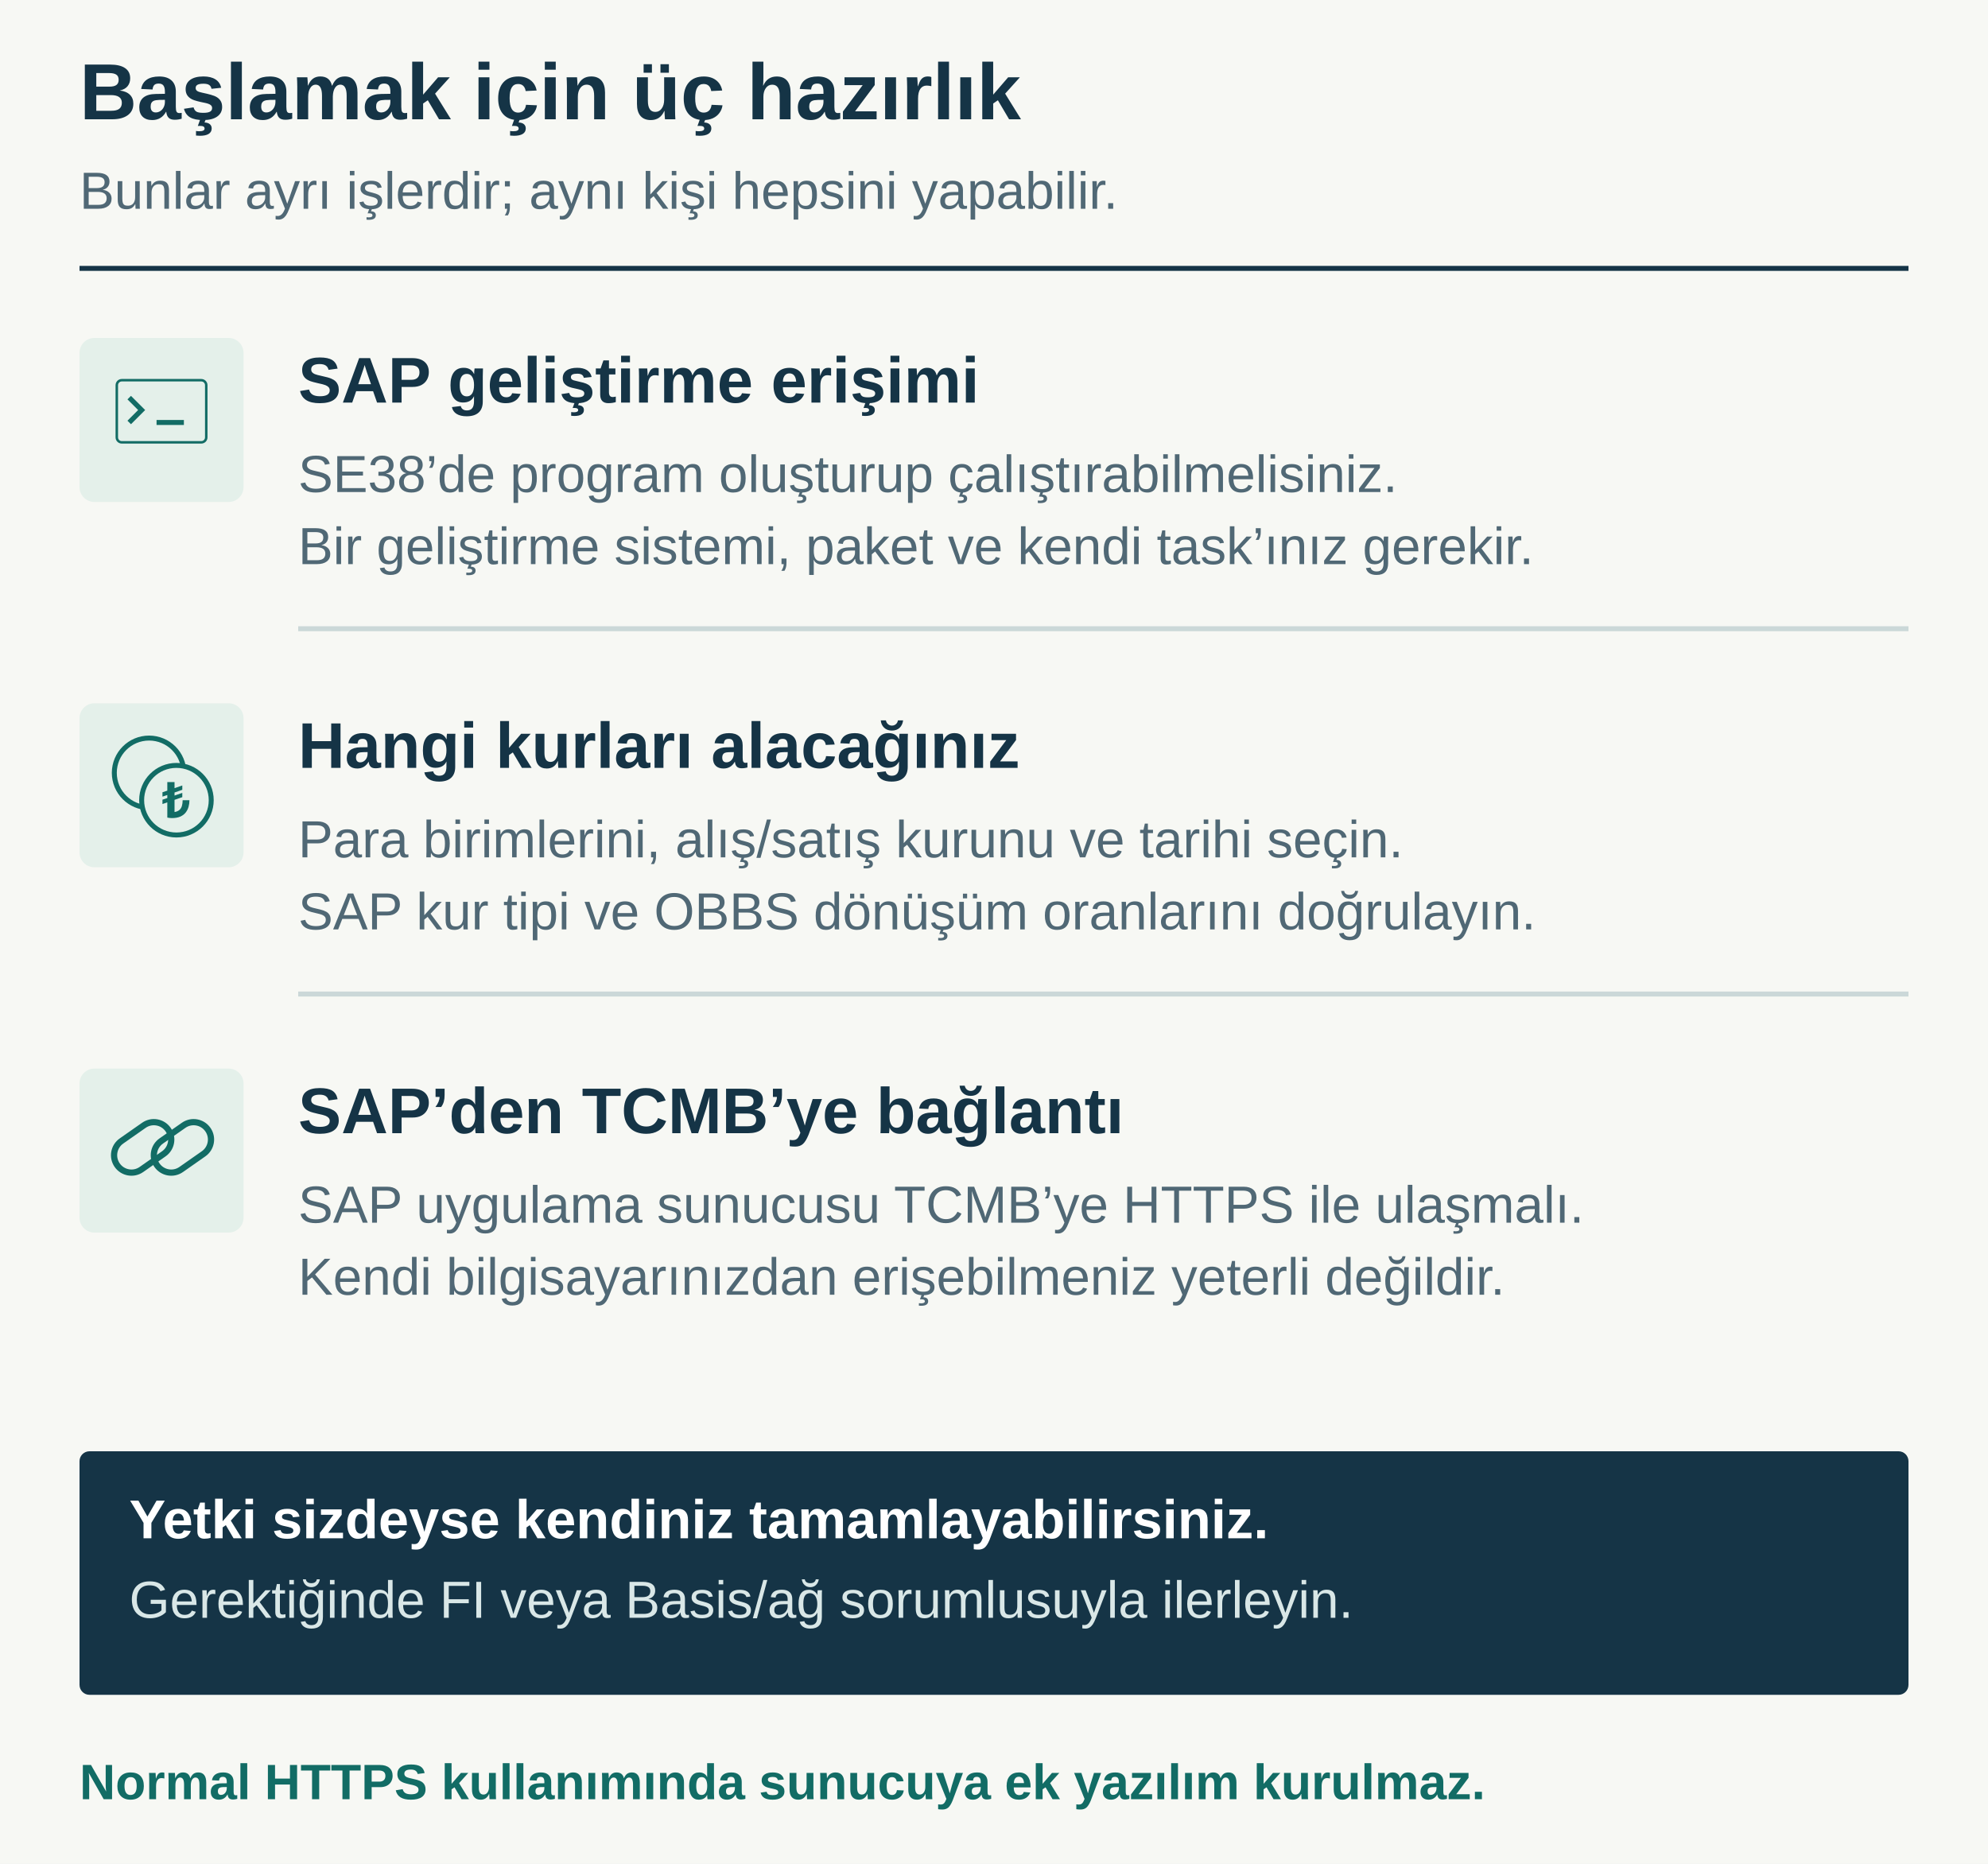
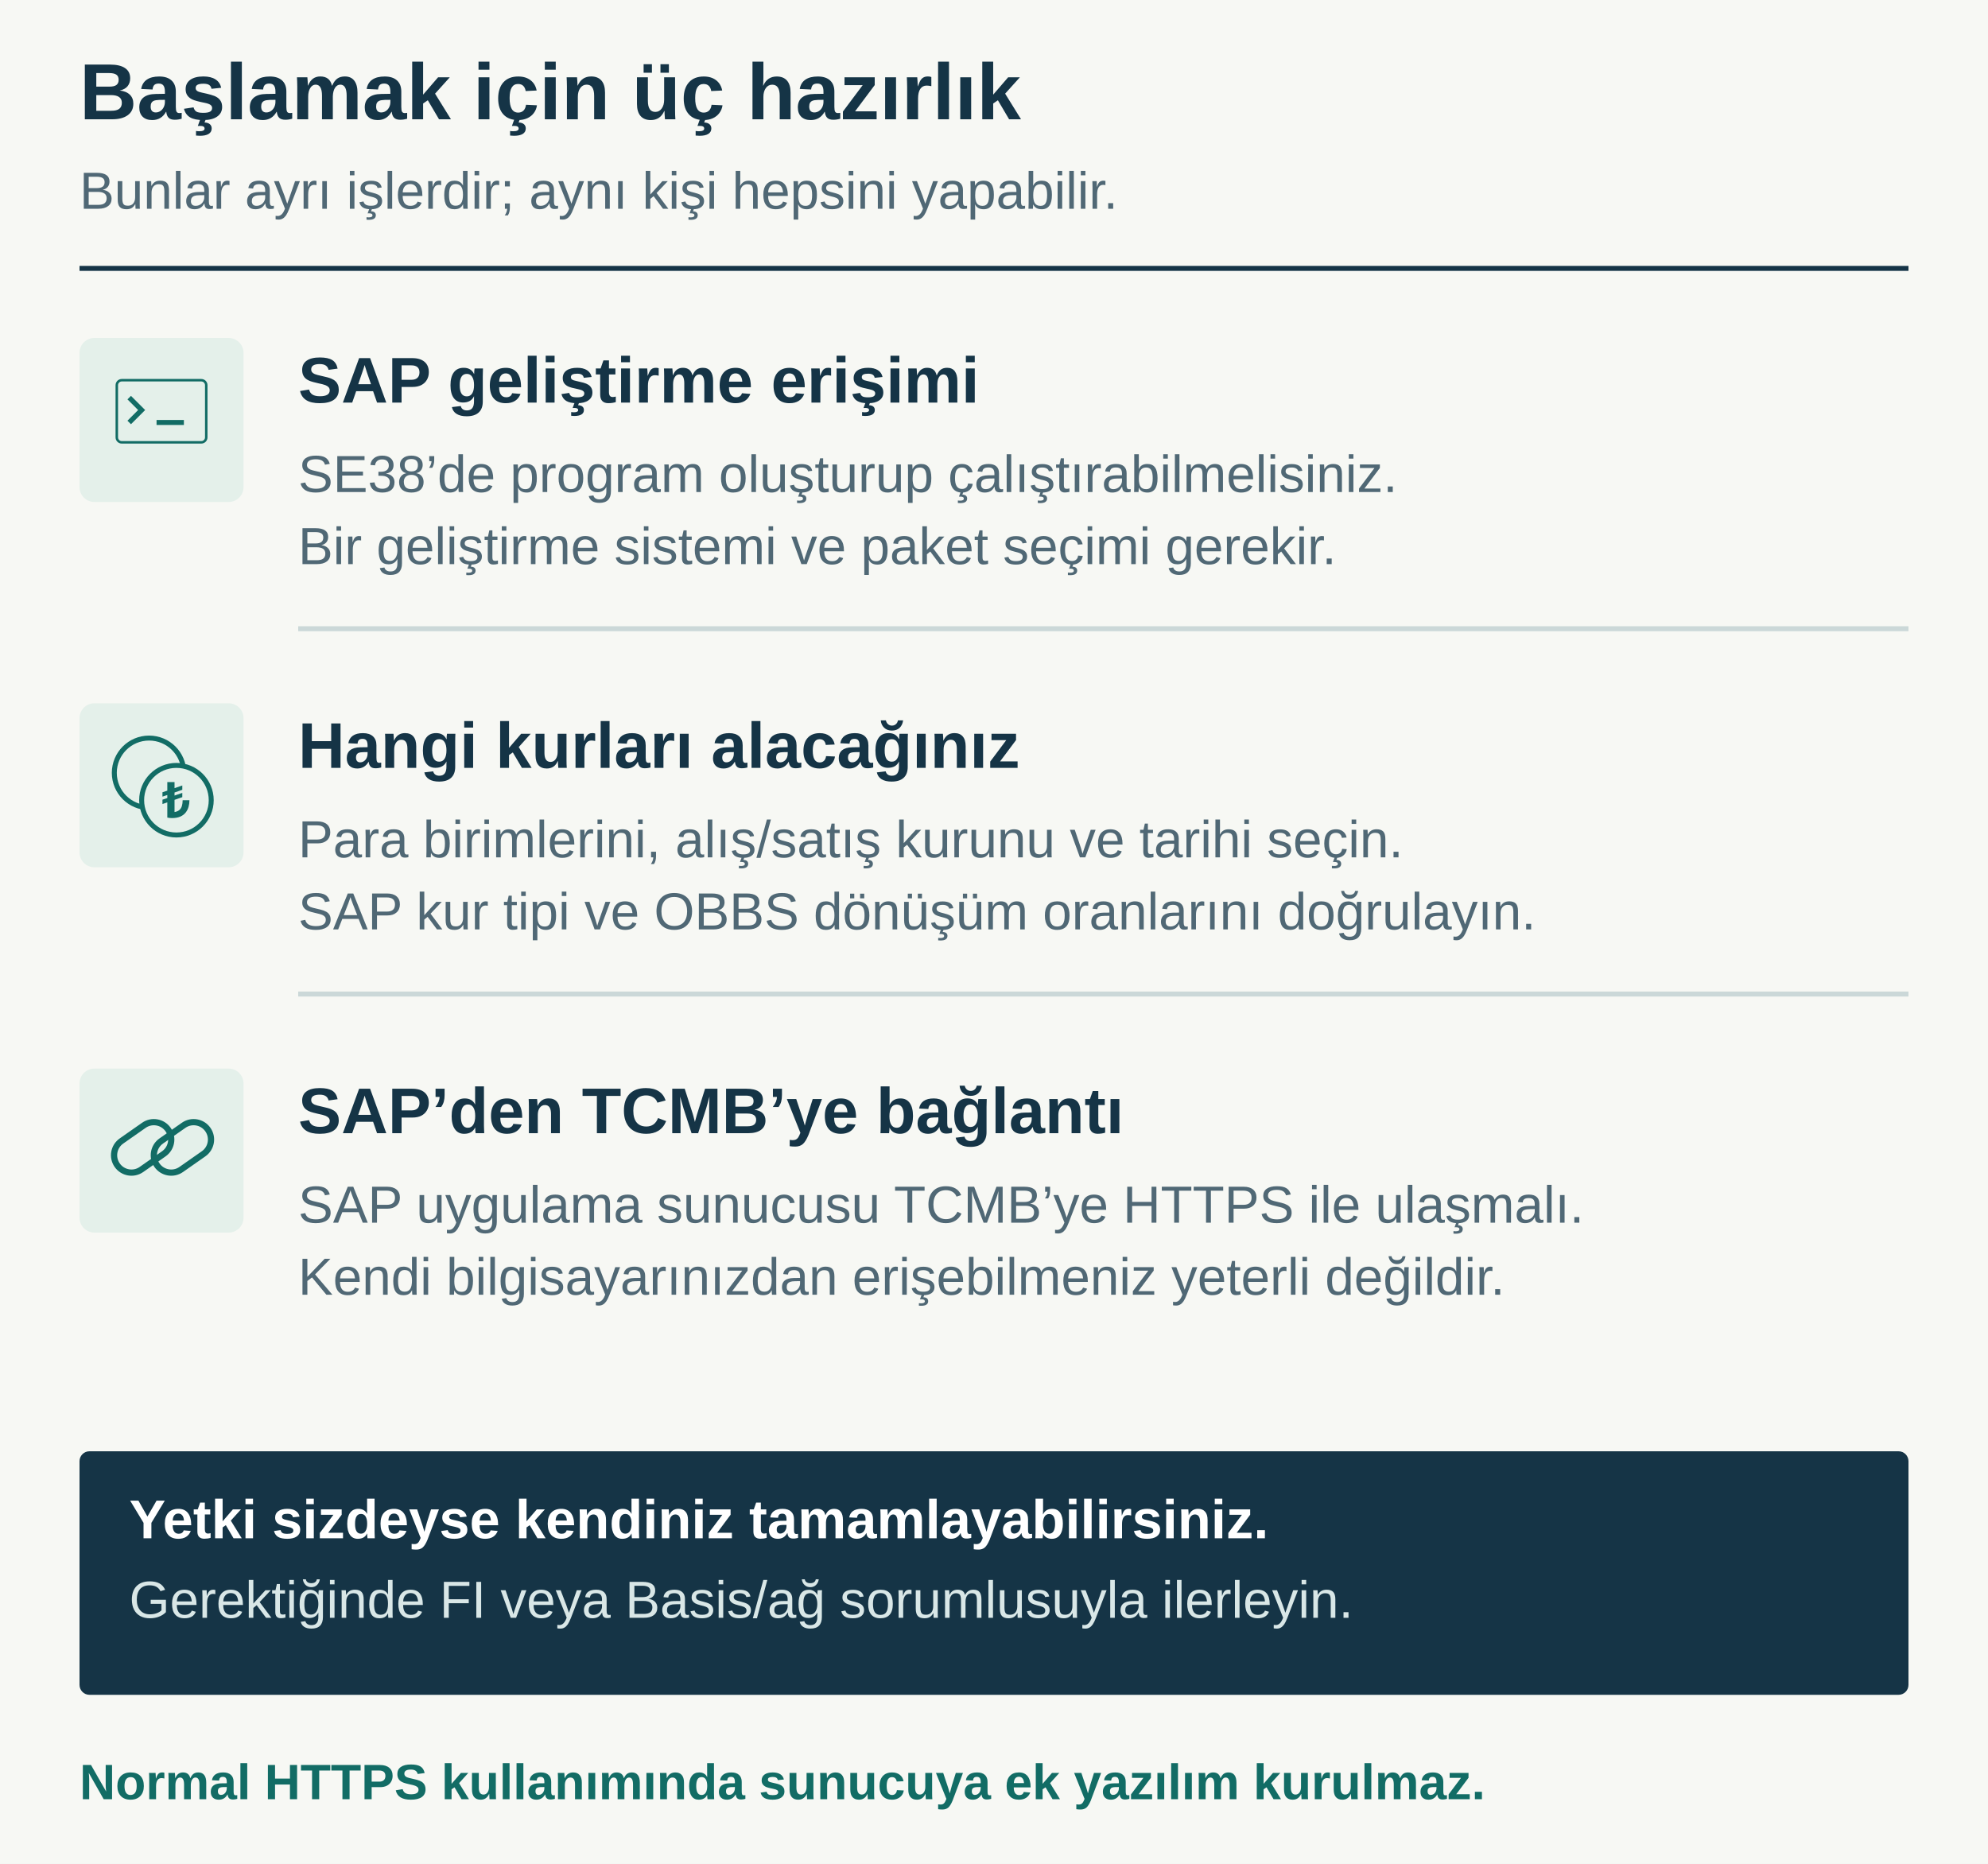
<svg xmlns="http://www.w3.org/2000/svg" width="800" height="750" viewBox="0 0 800 750" role="img" aria-labelledby="title desc">
  <defs>
    <marker id="arrow" viewBox="0 0 10 10" refX="8" refY="5" markerWidth="7" markerHeight="7" orient="auto-start-reverse">
      <path d="M0 1L8 5L0 9" fill="none" stroke="#126C65" stroke-width="1.6" stroke-linejoin="round" />
    </marker>
  </defs>
  <rect x="0" y="0" width="800" height="750" rx="0" fill="#F7F8F4" stroke="none" />
  <g font-family="Segoe UI, Arial, sans-serif">
    <text x="32" y="48" font-size="32" fill="#153446" font-weight="700">
      <tspan x="32" dy="0">Başlamak için üç hazırlık</tspan>
    </text>
    <text x="32" y="84" font-size="21" fill="#506875" font-weight="400">
      <tspan x="32" dy="0">Bunlar ayrı işlerdir; aynı kişi hepsini yapabilir.</tspan>
    </text>
    <path d="M32 108H768" stroke="#153446" stroke-width="2" />
    <rect x="32" y="136" width="66" height="66" rx="6" fill="#E4F0EA" stroke="none" />
    <rect x="47" y="153" width="36" height="25" rx="2" fill="none" stroke="#126C65" />
    <path d="M52 160l5 5-5 5m11 0h11" fill="none" stroke="#126C65" stroke-width="2" />
    <text x="120" y="162" font-size="26" fill="#153446" font-weight="700">
      <tspan x="120" dy="0">SAP geliştirme erişimi</tspan>
    </text>
    <text x="120" y="198" font-size="21" fill="#506875" font-weight="400">
      <tspan x="120" dy="0">SE38’de program oluşturup çalıştırabilmelisiniz.</tspan>
-       <tspan x="120" dy="29">Bir geliştirme sistemi, paket ve kendi task’ınız gerekir.</tspan>
+       <tspan x="120" dy="29">Bir geliştirme sistemi ve paket seçimi gerekir.</tspan>
    </text>
    <path d="M120 253H768" stroke="#CBD8D8" stroke-width="2" />
    <rect x="32" y="283" width="66" height="66" rx="6" fill="#E4F0EA" stroke="none" />
    <circle cx="60" cy="311" r="14" fill="none" stroke="#126C65" stroke-width="2" />
    <circle cx="71" cy="322" r="14" fill="#E4F0EA" stroke="#126C65" stroke-width="2" />
    <text x="71" y="329" font-size="20" fill="#126C65" font-weight="600" text-anchor="middle">
      <tspan x="71" dy="0">₺</tspan>
    </text>
    <text x="120" y="309" font-size="26" fill="#153446" font-weight="700">
      <tspan x="120" dy="0">Hangi kurları alacağınız</tspan>
    </text>
    <text x="120" y="345" font-size="21" fill="#506875" font-weight="400">
      <tspan x="120" dy="0">Para birimlerini, alış/satış kurunu ve tarihi seçin.</tspan>
      <tspan x="120" dy="29">SAP kur tipi ve OBBS dönüşüm oranlarını doğrulayın.</tspan>
    </text>
    <path d="M120 400H768" stroke="#CBD8D8" stroke-width="2" />
    <rect x="32" y="430" width="66" height="66" rx="6" fill="#E4F0EA" stroke="none" />
    <g fill="none" stroke="#126C65" stroke-width="2.5">
      <rect x="45" y="455" width="25" height="14" rx="7" transform="rotate(-35 57 462)" />
      <rect x="61" y="455" width="25" height="14" rx="7" transform="rotate(-35 73 462)" />
    </g>
    <text x="120" y="456" font-size="26" fill="#153446" font-weight="700">
      <tspan x="120" dy="0">SAP’den TCMB’ye bağlantı</tspan>
    </text>
    <text x="120" y="492" font-size="21" fill="#506875" font-weight="400">
      <tspan x="120" dy="0">SAP uygulama sunucusu TCMB’ye HTTPS ile ulaşmalı.</tspan>
      <tspan x="120" dy="29">Kendi bilgisayarınızdan erişebilmeniz yeterli değildir.</tspan>
    </text>
    <rect x="32" y="584" width="736" height="98" rx="4" fill="#153446" stroke="none" />
    <text x="52" y="619" font-size="22" fill="#FFFFFF" font-weight="600">
      <tspan x="52" dy="0">Yetki sizdeyse kendiniz tamamlayabilirsiniz.</tspan>
    </text>
    <text x="52" y="651" font-size="21" fill="#D9E7E7" font-weight="400">
      <tspan x="52" dy="0">Gerektiğinde FI veya Basis/ağ sorumlusuyla ilerleyin.</tspan>
    </text>
    <text x="32" y="724" font-size="20" fill="#126C65" font-weight="600">
      <tspan x="32" dy="0">Normal HTTPS kullanımında sunucuya ek yazılım kurulmaz.</tspan>
    </text>
  </g>
</svg>
